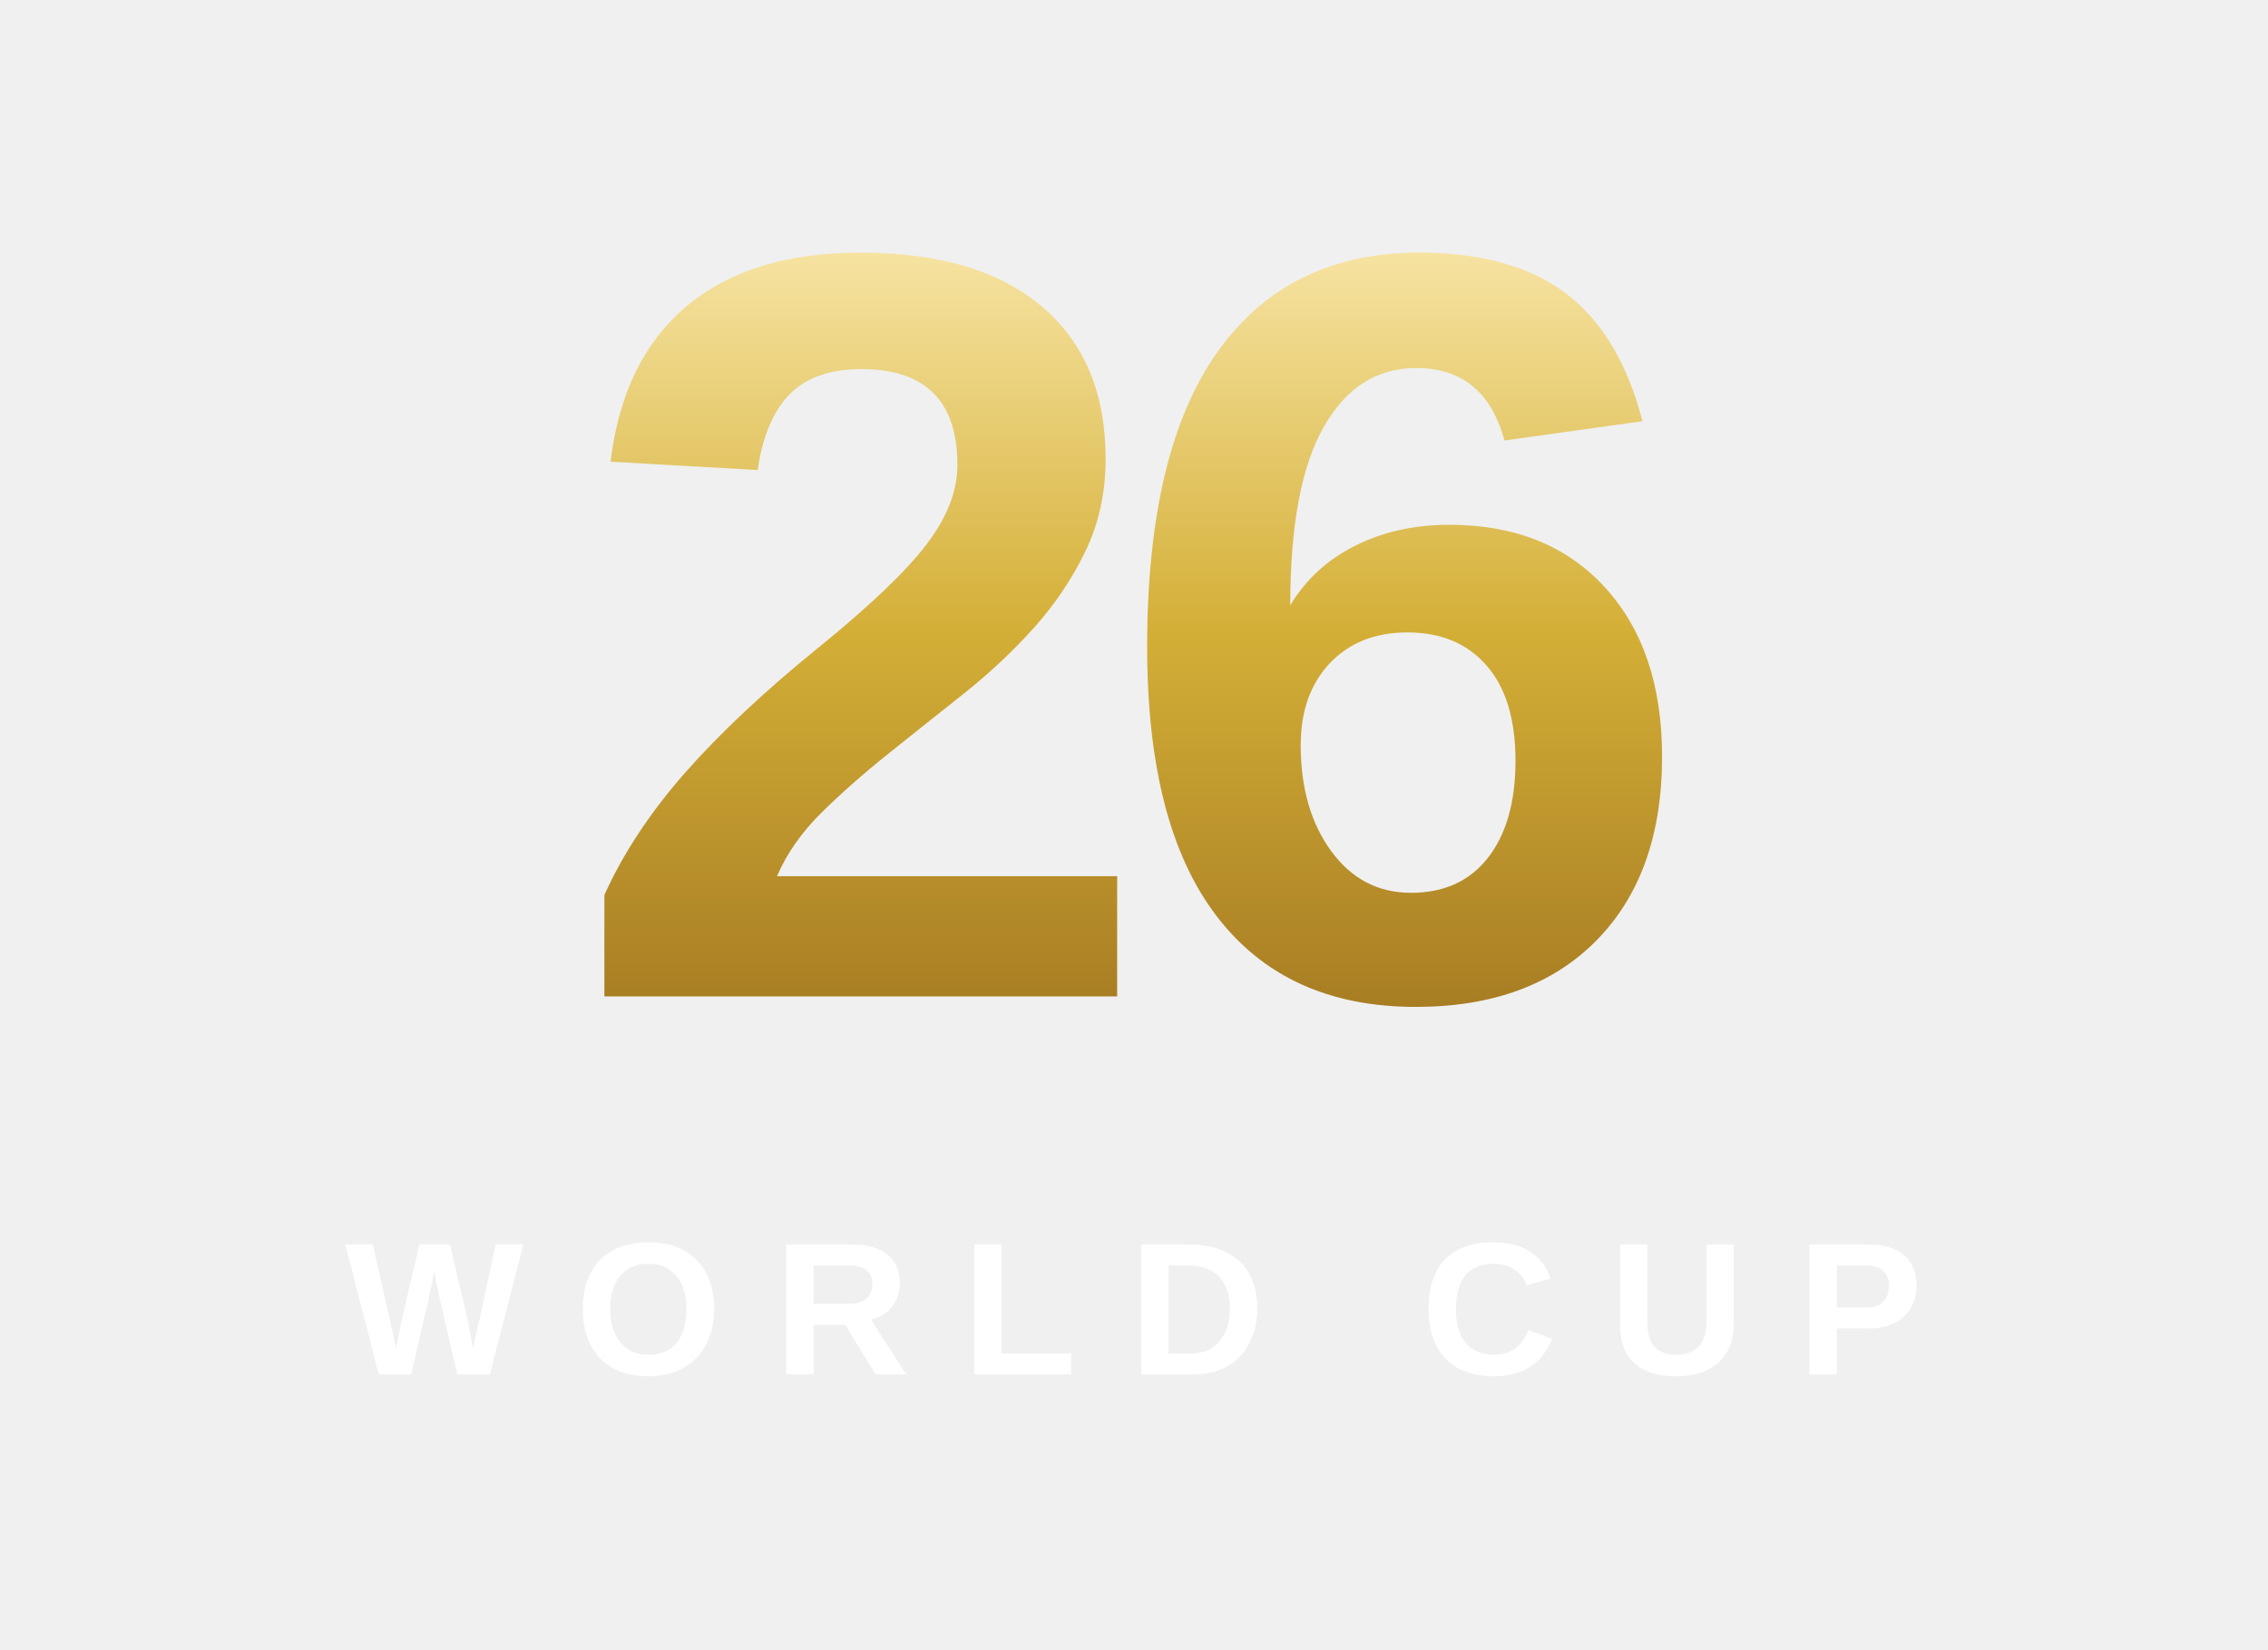
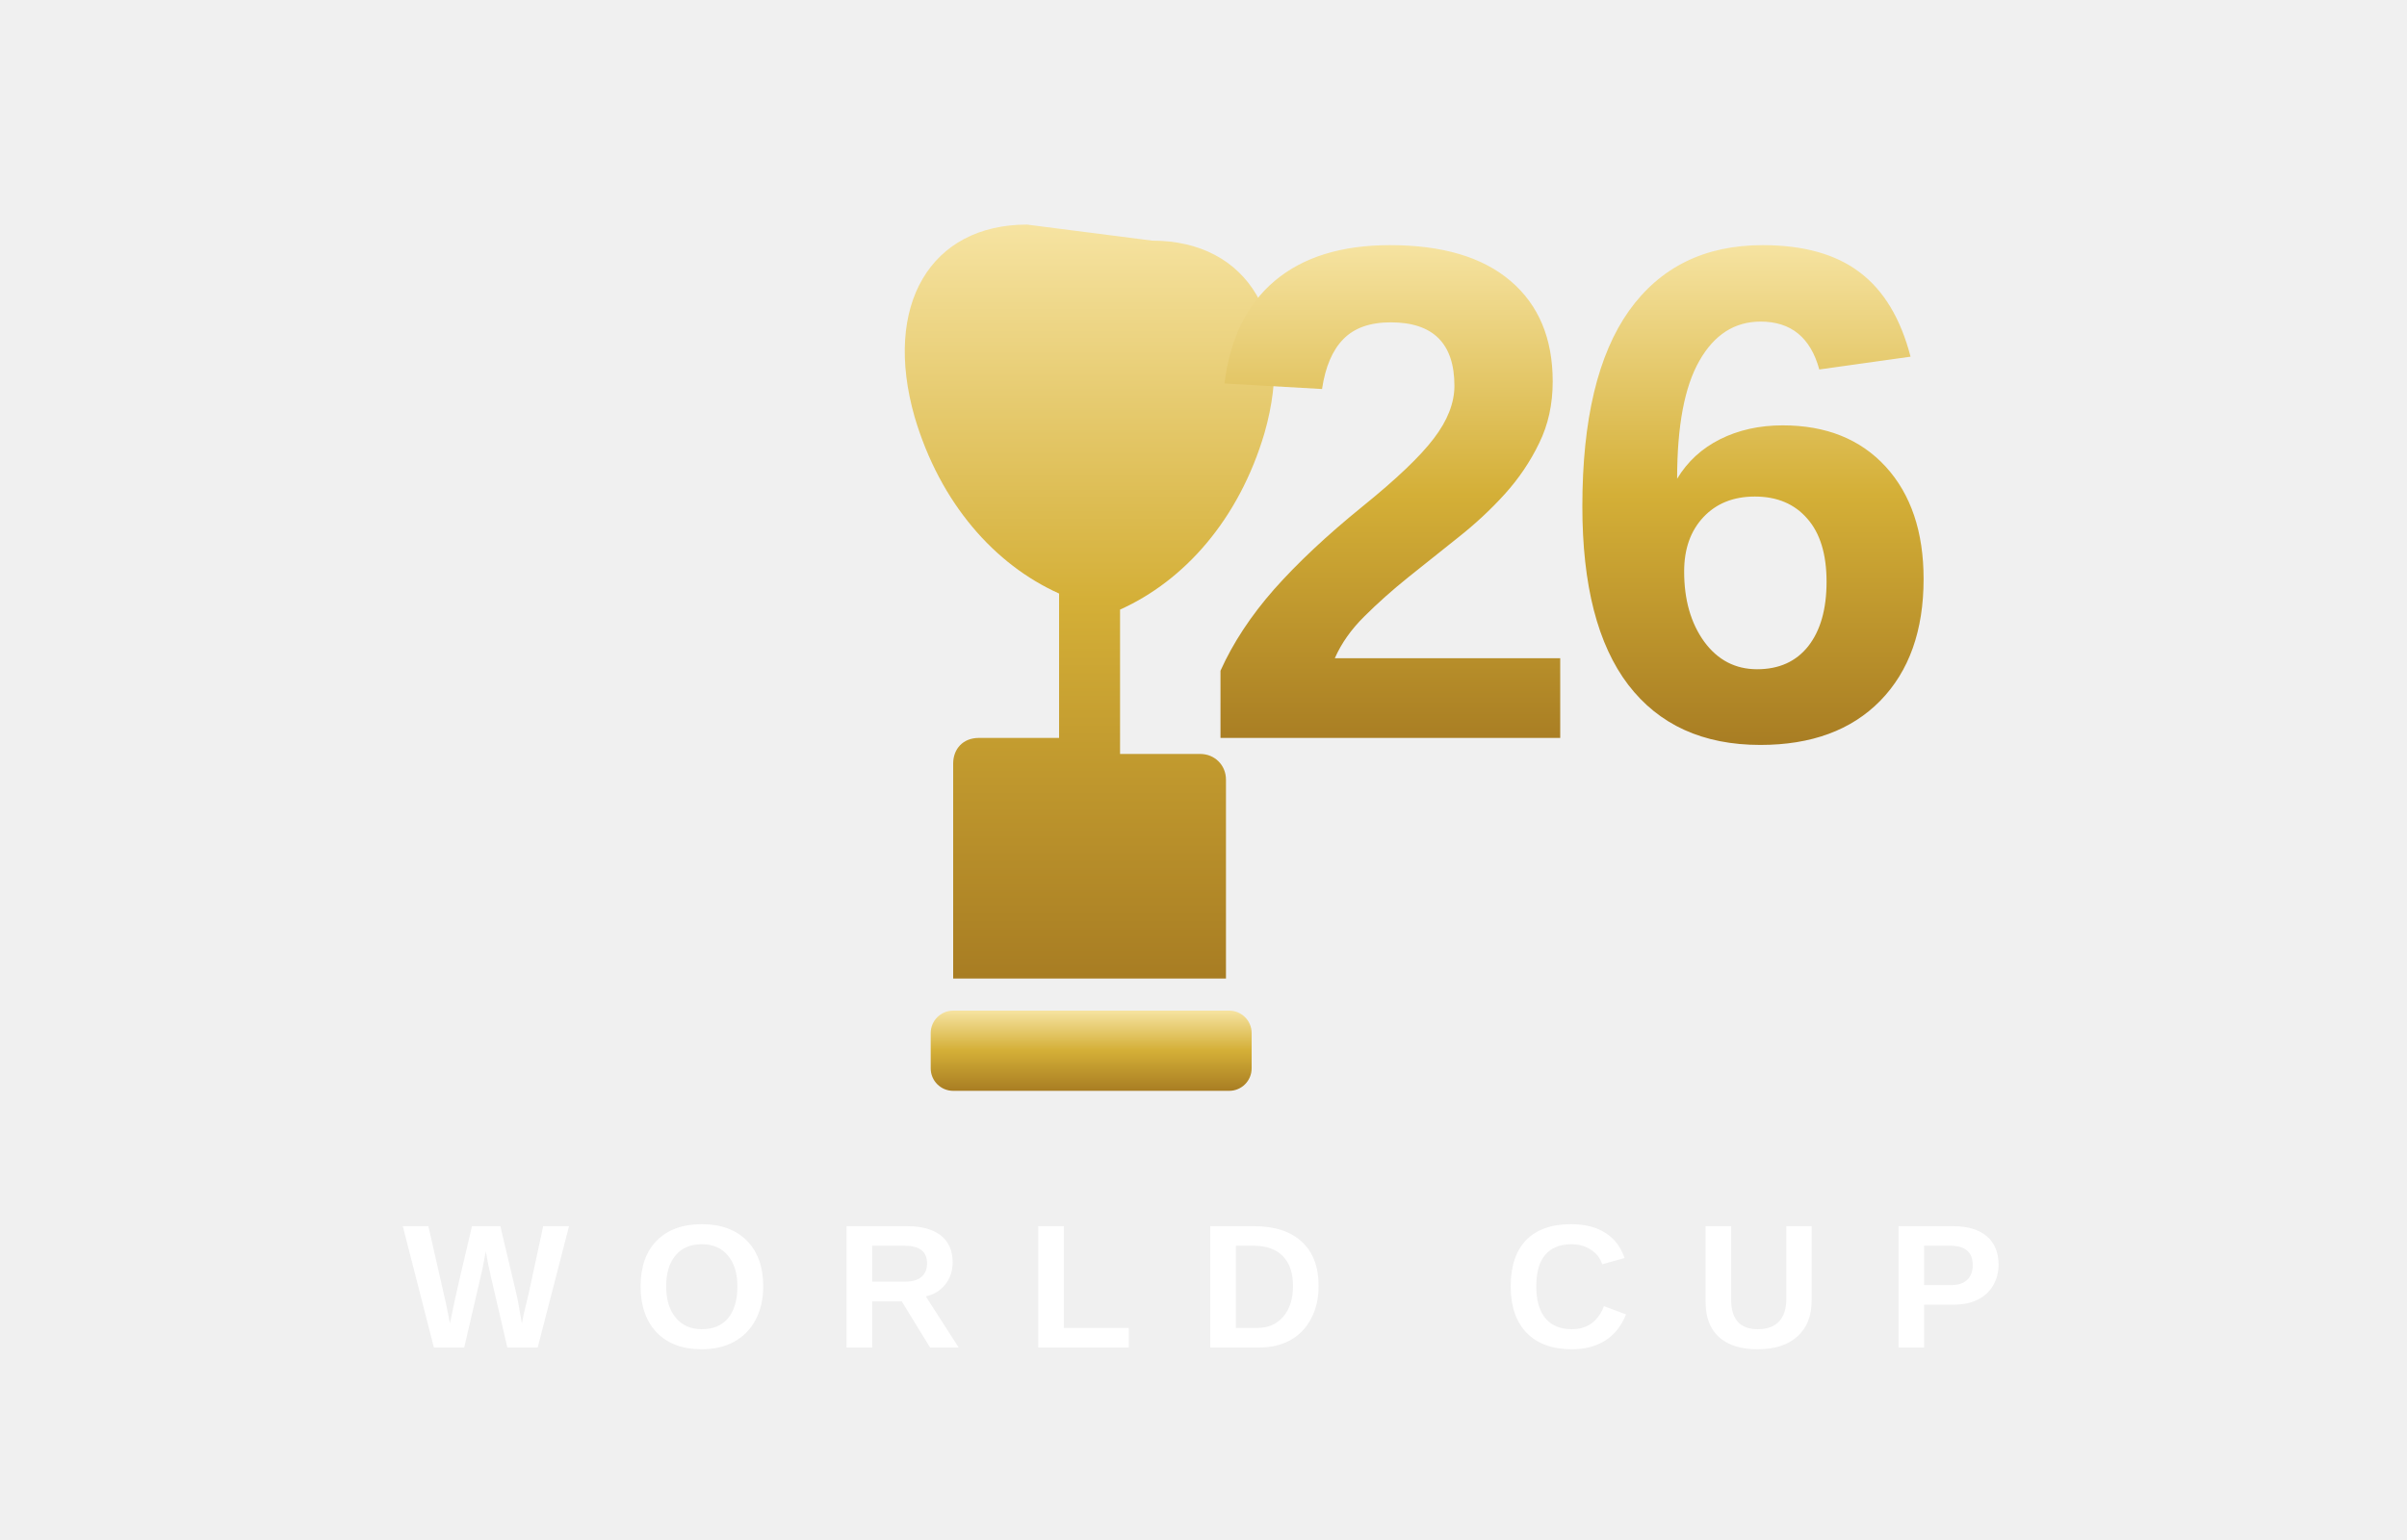
- <svg xmlns="http://www.w3.org/2000/svg" viewBox="0 0 132 96" width="132" height="96">
+ <svg xmlns="http://www.w3.org/2000/svg" viewBox="0 0 150 96" width="150" height="96">
  <defs>
    <linearGradient id="gold" x1="0" y1="0" x2="0" y2="1">
      <stop offset="0" stop-color="#f6e3a1" />
      <stop offset="0.5" stop-color="#d4af37" />
      <stop offset="1" stop-color="#a87d23" />
    </linearGradient>
  </defs>
-   <text x="50%" y="58" text-anchor="middle" font-family="Arial, Helvetica, sans-serif" font-weight="800" font-size="62" letter-spacing="-3" fill="url(#gold)">26</text>
-   <text x="50%" y="80" text-anchor="middle" font-family="Arial, Helvetica, sans-serif" font-weight="600" font-size="11" letter-spacing="3" fill="#ffffff">WORLD CUP</text>
+   <g fill="url(#gold)">
+     <path d="M64 14c-6 0-9 5-7 12 1.6 5.4 5 9.2 9 11v9h-5c-1 0-1.6.7-1.6 1.6V61h17v-12.4c0-.9-.7-1.6-1.6-1.6h-5v-9c4-1.8 7.4-5.6 9-11 2-7-1-12-7-12z" />
+     <rect x="58" y="63" width="20" height="5" rx="1.4" />
+   </g>
+   <text x="98" y="46" text-anchor="middle" font-family="Arial, Helvetica, sans-serif" font-weight="800" font-size="44" letter-spacing="-2" fill="url(#gold)">26</text>
+   <text x="75" y="84" text-anchor="middle" font-family="Arial, Helvetica, sans-serif" font-weight="600" font-size="11" letter-spacing="4" fill="#ffffff">WORLD CUP</text>
</svg>
